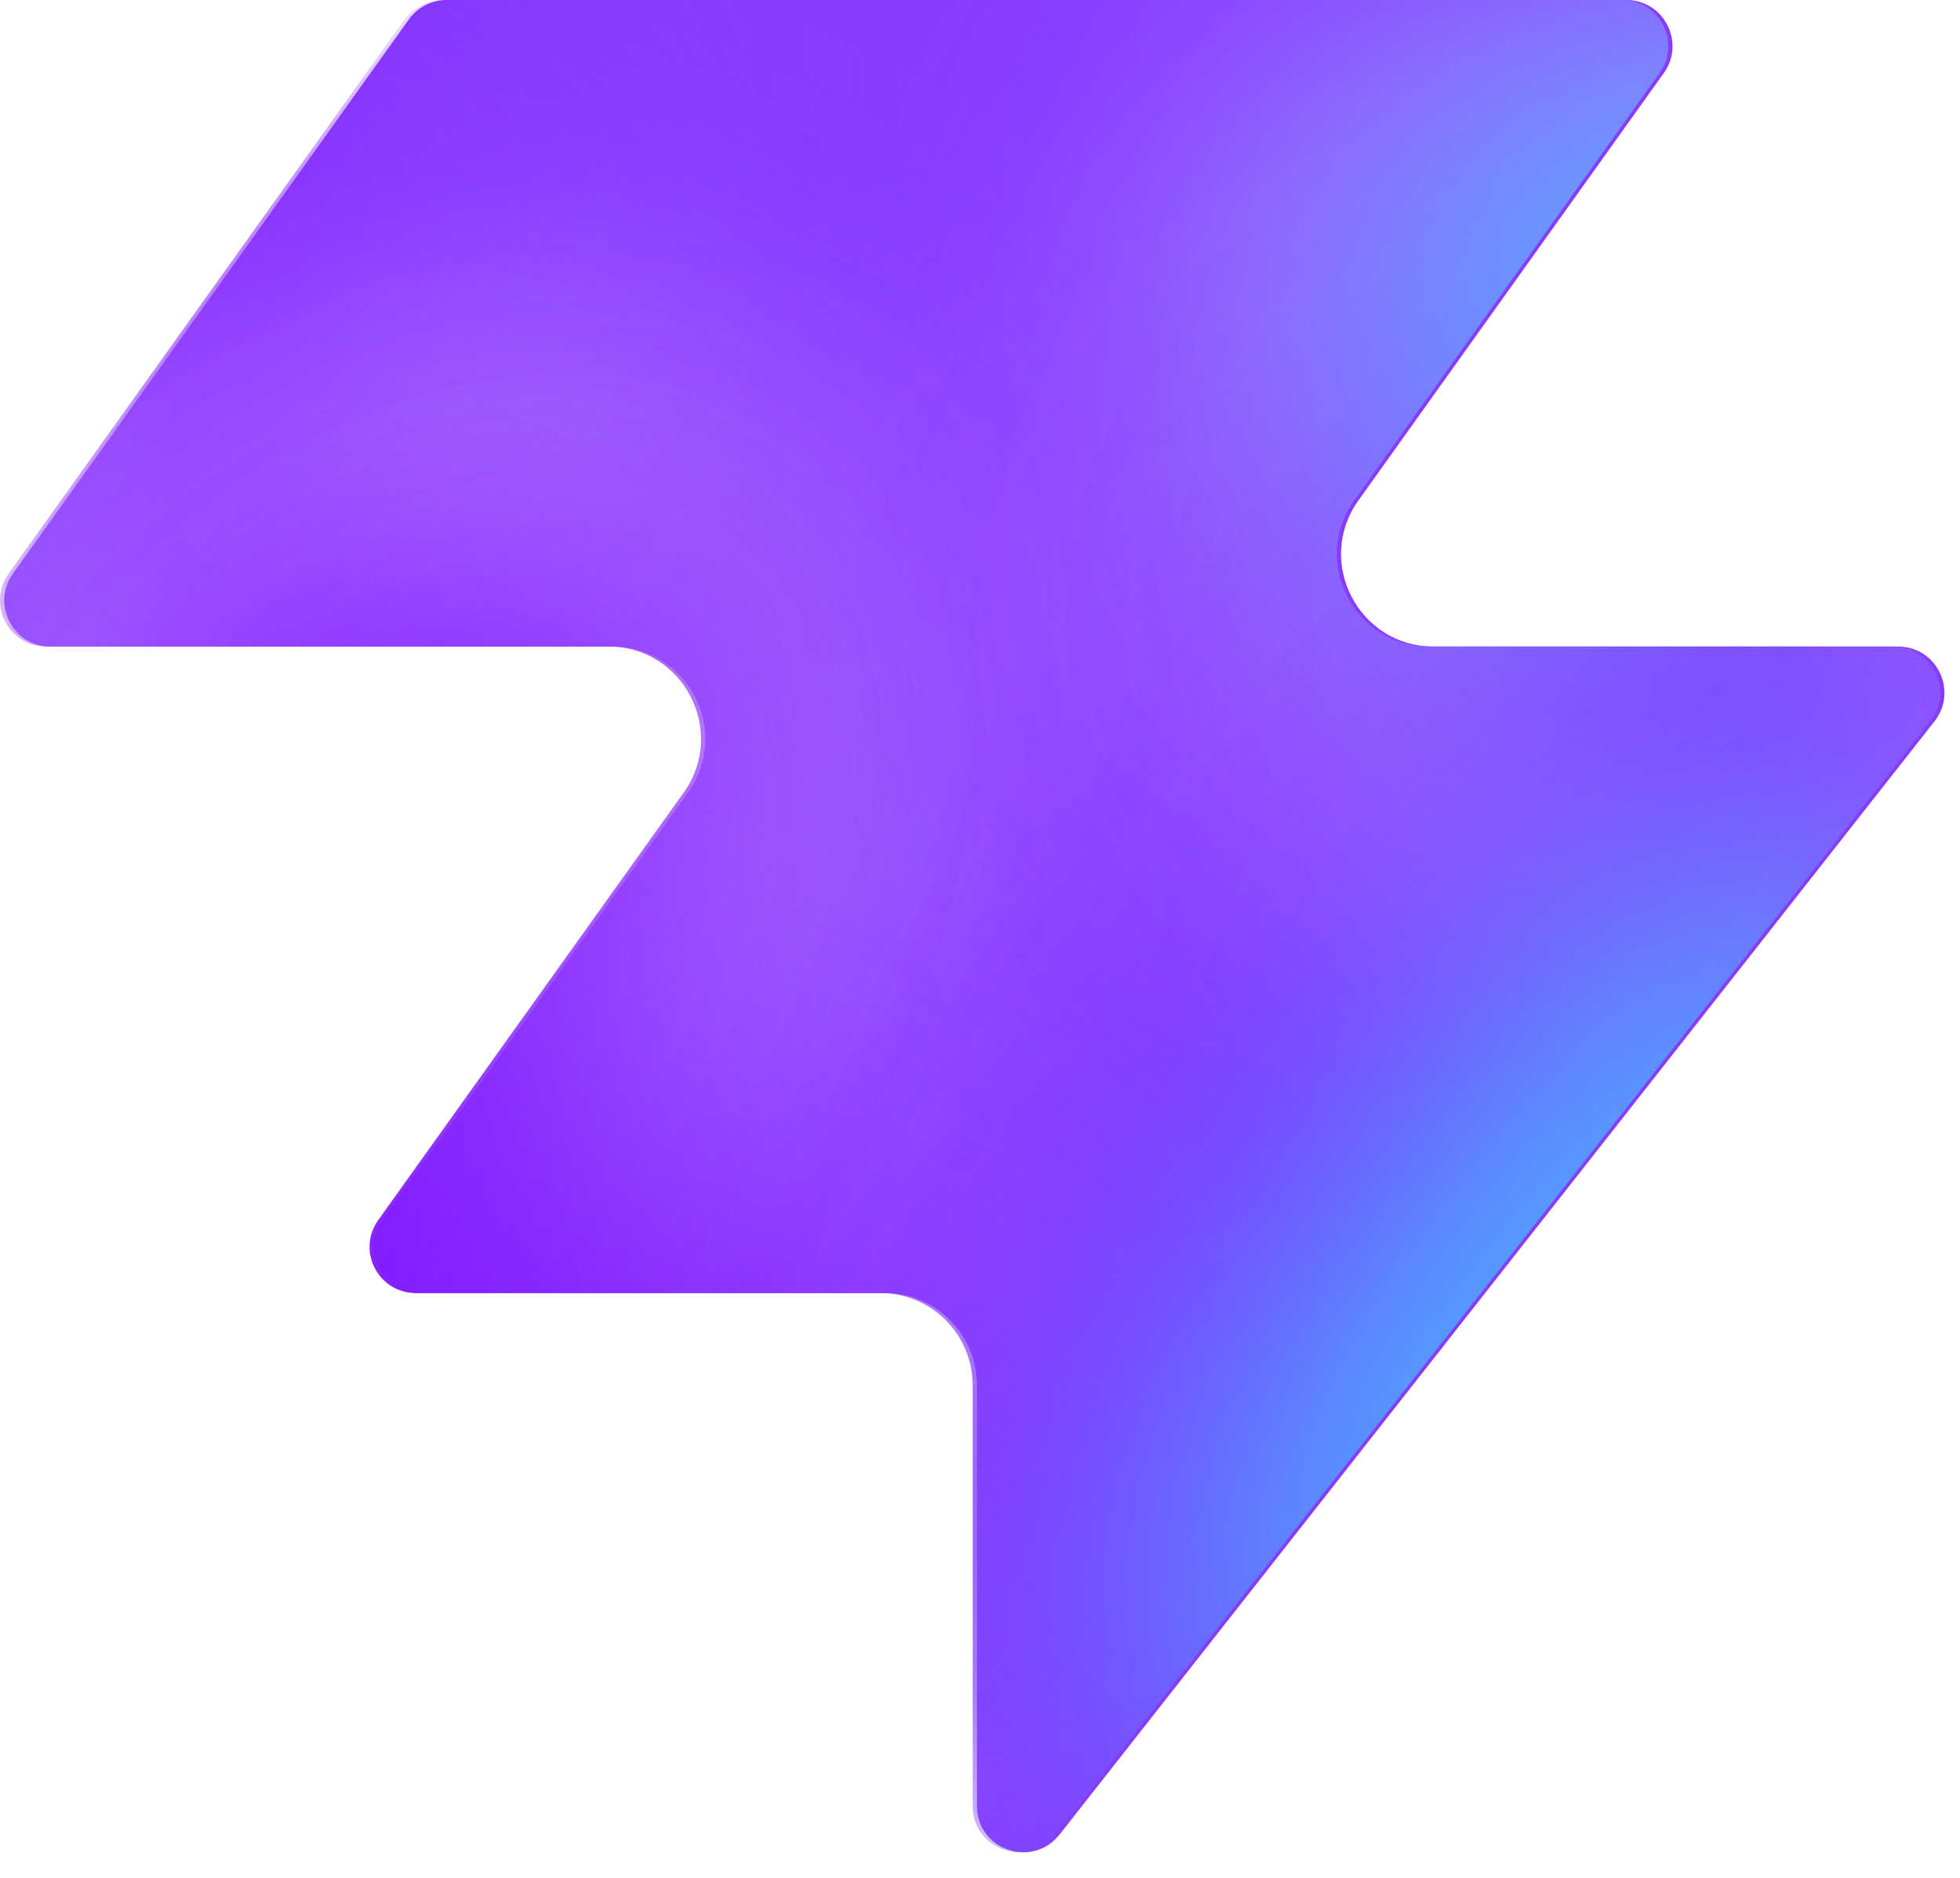
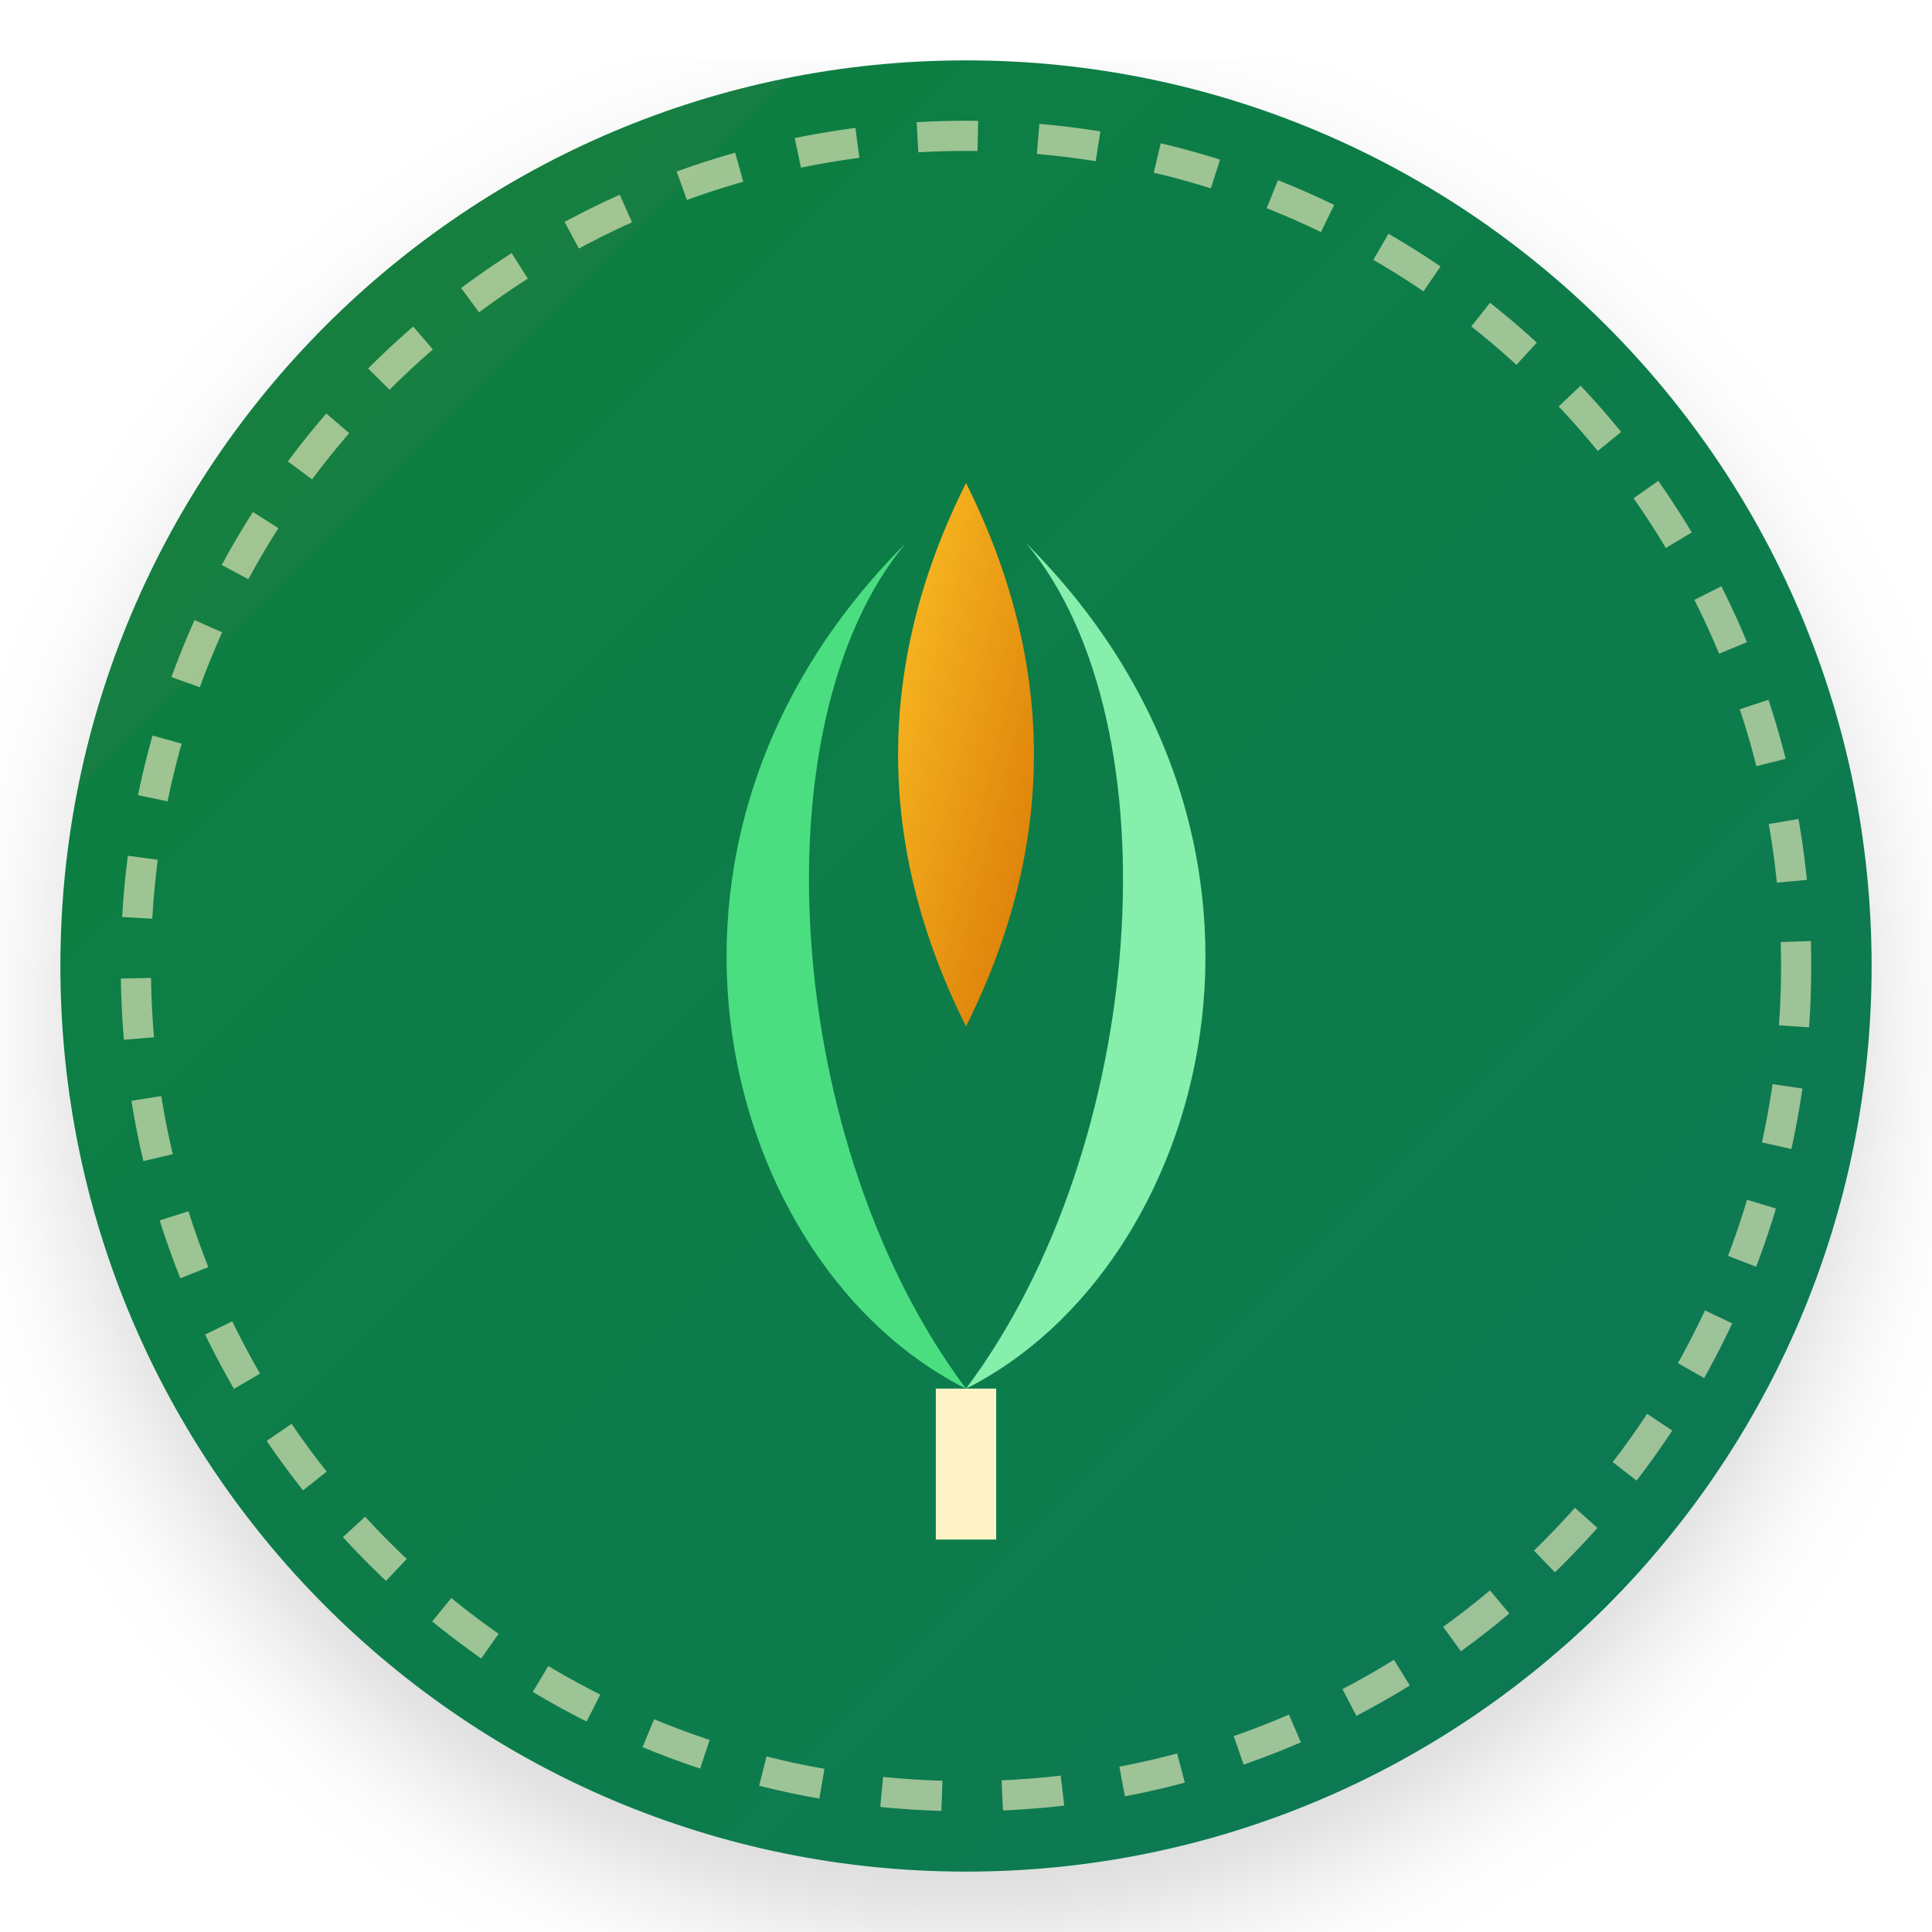
- <svg xmlns="http://www.w3.org/2000/svg" width="48" height="46" fill="none" viewBox="0 0 48 46">
-   <path fill="#863bff" d="M25.946 44.938c-.664.845-2.021.375-2.021-.698V33.937a2.26 2.26 0 0 0-2.262-2.262H10.287c-.92 0-1.456-1.04-.92-1.788l7.48-10.471c1.07-1.497 0-3.578-1.842-3.578H1.237c-.92 0-1.456-1.04-.92-1.788L10.013.474c.214-.297.556-.474.92-.474h28.894c.92 0 1.456 1.04.92 1.788l-7.48 10.471c-1.07 1.498 0 3.579 1.842 3.579h11.377c.943 0 1.473 1.088.89 1.83L25.947 44.94z" style="fill:#863bff;fill:color(display-p3 .525 .23 1);fill-opacity:1" />
-   <mask id="a" width="48" height="46" x="0" y="0" maskUnits="userSpaceOnUse" style="mask-type:alpha">
-     <path fill="#000" d="M25.842 44.938c-.664.844-2.021.375-2.021-.698V33.937a2.26 2.26 0 0 0-2.262-2.262H10.183c-.92 0-1.456-1.04-.92-1.788l7.48-10.471c1.07-1.498 0-3.579-1.842-3.579H1.133c-.92 0-1.456-1.04-.92-1.787L9.91.473c.214-.297.556-.474.92-.474h28.894c.92 0 1.456 1.04.92 1.788l-7.48 10.471c-1.07 1.498 0 3.578 1.842 3.578h11.377c.943 0 1.473 1.088.89 1.832L25.843 44.94z" style="fill:#000;fill-opacity:1" />
-   </mask>
-   <g mask="url(#a)">
-     <g filter="url(#b)">
-       <ellipse cx="5.508" cy="14.704" fill="#ede6ff" rx="5.508" ry="14.704" style="fill:#ede6ff;fill:color(display-p3 .927 .903 1);fill-opacity:1" transform="matrix(.00324 1 1 -.00324 -4.47 31.516)" />
-     </g>
-     <g filter="url(#c)">
-       <ellipse cx="10.399" cy="29.851" fill="#ede6ff" rx="10.399" ry="29.851" style="fill:#ede6ff;fill:color(display-p3 .927 .903 1);fill-opacity:1" transform="matrix(.00324 1 1 -.00324 -39.328 7.883)" />
-     </g>
-     <g filter="url(#d)">
-       <ellipse cx="5.508" cy="30.487" fill="#7e14ff" rx="5.508" ry="30.487" style="fill:#7e14ff;fill:color(display-p3 .492 .077 1);fill-opacity:1" transform="rotate(89.814 -25.913 -14.639)scale(1 -1)" />
-     </g>
-     <g filter="url(#e)">
-       <ellipse cx="5.508" cy="30.599" fill="#7e14ff" rx="5.508" ry="30.599" style="fill:#7e14ff;fill:color(display-p3 .492 .077 1);fill-opacity:1" transform="rotate(89.814 -32.644 -3.334)scale(1 -1)" />
-     </g>
-     <g filter="url(#f)">
-       <ellipse cx="5.508" cy="30.599" fill="#7e14ff" rx="5.508" ry="30.599" style="fill:#7e14ff;fill:color(display-p3 .492 .077 1);fill-opacity:1" transform="matrix(.00324 1 1 -.00324 -34.34 30.47)" />
-     </g>
-     <g filter="url(#g)">
-       <ellipse cx="14.072" cy="22.078" fill="#ede6ff" rx="14.072" ry="22.078" style="fill:#ede6ff;fill:color(display-p3 .927 .903 1);fill-opacity:1" transform="rotate(93.35 24.506 48.493)scale(-1 1)" />
-     </g>
-     <g filter="url(#h)">
-       <ellipse cx="3.47" cy="21.501" fill="#7e14ff" rx="3.47" ry="21.501" style="fill:#7e14ff;fill:color(display-p3 .492 .077 1);fill-opacity:1" transform="rotate(89.009 28.708 47.59)scale(-1 1)" />
-     </g>
-     <g filter="url(#i)">
-       <ellipse cx="3.47" cy="21.501" fill="#7e14ff" rx="3.47" ry="21.501" style="fill:#7e14ff;fill:color(display-p3 .492 .077 1);fill-opacity:1" transform="rotate(89.009 28.708 47.59)scale(-1 1)" />
-     </g>
-     <g filter="url(#j)">
-       <ellipse cx=".387" cy="8.972" fill="#7e14ff" rx="4.407" ry="29.108" style="fill:#7e14ff;fill:color(display-p3 .492 .077 1);fill-opacity:1" transform="rotate(39.51 .387 8.972)" />
-     </g>
-     <g filter="url(#k)">
-       <ellipse cx="47.523" cy="-6.092" fill="#7e14ff" rx="4.407" ry="29.108" style="fill:#7e14ff;fill:color(display-p3 .492 .077 1);fill-opacity:1" transform="rotate(37.892 47.523 -6.092)" />
-     </g>
-     <g filter="url(#l)">
-       <ellipse cx="41.412" cy="6.333" fill="#47bfff" rx="5.971" ry="9.665" style="fill:#47bfff;fill:color(display-p3 .28 .748 1);fill-opacity:1" transform="rotate(37.892 41.412 6.333)" />
-     </g>
-     <g filter="url(#m)">
-       <ellipse cx="-1.879" cy="38.332" fill="#7e14ff" rx="4.407" ry="29.108" style="fill:#7e14ff;fill:color(display-p3 .492 .077 1);fill-opacity:1" transform="rotate(37.892 -1.88 38.332)" />
-     </g>
-     <g filter="url(#n)">
-       <ellipse cx="-1.879" cy="38.332" fill="#7e14ff" rx="4.407" ry="29.108" style="fill:#7e14ff;fill:color(display-p3 .492 .077 1);fill-opacity:1" transform="rotate(37.892 -1.88 38.332)" />
-     </g>
-     <g filter="url(#o)">
-       <ellipse cx="35.651" cy="29.907" fill="#7e14ff" rx="4.407" ry="29.108" style="fill:#7e14ff;fill:color(display-p3 .492 .077 1);fill-opacity:1" transform="rotate(37.892 35.651 29.907)" />
-     </g>
-     <g filter="url(#p)">
-       <ellipse cx="38.418" cy="32.4" fill="#47bfff" rx="5.971" ry="15.297" style="fill:#47bfff;fill:color(display-p3 .28 .748 1);fill-opacity:1" transform="rotate(37.892 38.418 32.4)" />
-     </g>
-   </g>
+ <svg xmlns="http://www.w3.org/2000/svg" viewBox="0 0 64 64" width="64" height="64">
  <defs>
-     <filter id="b" width="60.045" height="41.654" x="-19.77" y="16.149" color-interpolation-filters="sRGB" filterUnits="userSpaceOnUse">
-       <feFlood flood-opacity="0" result="BackgroundImageFix" />
-       <feBlend in="SourceGraphic" in2="BackgroundImageFix" result="shape" />
-       <feGaussianBlur result="effect1_foregroundBlur_2002_17158" stdDeviation="7.659" />
-     </filter>
-     <filter id="c" width="90.34" height="51.437" x="-54.613" y="-7.533" color-interpolation-filters="sRGB" filterUnits="userSpaceOnUse">
-       <feFlood flood-opacity="0" result="BackgroundImageFix" />
-       <feBlend in="SourceGraphic" in2="BackgroundImageFix" result="shape" />
-       <feGaussianBlur result="effect1_foregroundBlur_2002_17158" stdDeviation="7.659" />
-     </filter>
-     <filter id="d" width="79.355" height="29.4" x="-49.64" y="2.03" color-interpolation-filters="sRGB" filterUnits="userSpaceOnUse">
-       <feFlood flood-opacity="0" result="BackgroundImageFix" />
-       <feBlend in="SourceGraphic" in2="BackgroundImageFix" result="shape" />
-       <feGaussianBlur result="effect1_foregroundBlur_2002_17158" stdDeviation="4.596" />
-     </filter>
-     <filter id="e" width="79.579" height="29.4" x="-45.045" y="20.029" color-interpolation-filters="sRGB" filterUnits="userSpaceOnUse">
-       <feFlood flood-opacity="0" result="BackgroundImageFix" />
-       <feBlend in="SourceGraphic" in2="BackgroundImageFix" result="shape" />
-       <feGaussianBlur result="effect1_foregroundBlur_2002_17158" stdDeviation="4.596" />
-     </filter>
-     <filter id="f" width="79.579" height="29.4" x="-43.513" y="21.178" color-interpolation-filters="sRGB" filterUnits="userSpaceOnUse">
-       <feFlood flood-opacity="0" result="BackgroundImageFix" />
-       <feBlend in="SourceGraphic" in2="BackgroundImageFix" result="shape" />
-       <feGaussianBlur result="effect1_foregroundBlur_2002_17158" stdDeviation="4.596" />
-     </filter>
-     <filter id="g" width="74.749" height="58.852" x="15.756" y="-17.901" color-interpolation-filters="sRGB" filterUnits="userSpaceOnUse">
-       <feFlood flood-opacity="0" result="BackgroundImageFix" />
-       <feBlend in="SourceGraphic" in2="BackgroundImageFix" result="shape" />
-       <feGaussianBlur result="effect1_foregroundBlur_2002_17158" stdDeviation="7.659" />
-     </filter>
-     <filter id="h" width="61.377" height="25.362" x="23.548" y="2.284" color-interpolation-filters="sRGB" filterUnits="userSpaceOnUse">
-       <feFlood flood-opacity="0" result="BackgroundImageFix" />
-       <feBlend in="SourceGraphic" in2="BackgroundImageFix" result="shape" />
-       <feGaussianBlur result="effect1_foregroundBlur_2002_17158" stdDeviation="4.596" />
-     </filter>
-     <filter id="i" width="61.377" height="25.362" x="23.548" y="2.284" color-interpolation-filters="sRGB" filterUnits="userSpaceOnUse">
-       <feFlood flood-opacity="0" result="BackgroundImageFix" />
-       <feBlend in="SourceGraphic" in2="BackgroundImageFix" result="shape" />
-       <feGaussianBlur result="effect1_foregroundBlur_2002_17158" stdDeviation="4.596" />
-     </filter>
-     <filter id="j" width="56.045" height="63.649" x="-27.636" y="-22.853" color-interpolation-filters="sRGB" filterUnits="userSpaceOnUse">
-       <feFlood flood-opacity="0" result="BackgroundImageFix" />
-       <feBlend in="SourceGraphic" in2="BackgroundImageFix" result="shape" />
-       <feGaussianBlur result="effect1_foregroundBlur_2002_17158" stdDeviation="4.596" />
-     </filter>
-     <filter id="k" width="54.814" height="64.646" x="20.116" y="-38.415" color-interpolation-filters="sRGB" filterUnits="userSpaceOnUse">
-       <feFlood flood-opacity="0" result="BackgroundImageFix" />
-       <feBlend in="SourceGraphic" in2="BackgroundImageFix" result="shape" />
-       <feGaussianBlur result="effect1_foregroundBlur_2002_17158" stdDeviation="4.596" />
-     </filter>
-     <filter id="l" width="33.541" height="35.313" x="24.641" y="-11.323" color-interpolation-filters="sRGB" filterUnits="userSpaceOnUse">
-       <feFlood flood-opacity="0" result="BackgroundImageFix" />
-       <feBlend in="SourceGraphic" in2="BackgroundImageFix" result="shape" />
-       <feGaussianBlur result="effect1_foregroundBlur_2002_17158" stdDeviation="4.596" />
-     </filter>
-     <filter id="m" width="54.814" height="64.646" x="-29.286" y="6.009" color-interpolation-filters="sRGB" filterUnits="userSpaceOnUse">
-       <feFlood flood-opacity="0" result="BackgroundImageFix" />
-       <feBlend in="SourceGraphic" in2="BackgroundImageFix" result="shape" />
-       <feGaussianBlur result="effect1_foregroundBlur_2002_17158" stdDeviation="4.596" />
-     </filter>
-     <filter id="n" width="54.814" height="64.646" x="-29.286" y="6.009" color-interpolation-filters="sRGB" filterUnits="userSpaceOnUse">
-       <feFlood flood-opacity="0" result="BackgroundImageFix" />
-       <feBlend in="SourceGraphic" in2="BackgroundImageFix" result="shape" />
-       <feGaussianBlur result="effect1_foregroundBlur_2002_17158" stdDeviation="4.596" />
-     </filter>
-     <filter id="o" width="54.814" height="64.646" x="8.244" y="-2.416" color-interpolation-filters="sRGB" filterUnits="userSpaceOnUse">
-       <feFlood flood-opacity="0" result="BackgroundImageFix" />
-       <feBlend in="SourceGraphic" in2="BackgroundImageFix" result="shape" />
-       <feGaussianBlur result="effect1_foregroundBlur_2002_17158" stdDeviation="4.596" />
-     </filter>
-     <filter id="p" width="39.409" height="43.623" x="18.713" y="10.588" color-interpolation-filters="sRGB" filterUnits="userSpaceOnUse">
-       <feFlood flood-opacity="0" result="BackgroundImageFix" />
-       <feBlend in="SourceGraphic" in2="BackgroundImageFix" result="shape" />
-       <feGaussianBlur result="effect1_foregroundBlur_2002_17158" stdDeviation="4.596" />
+     <linearGradient id="gradEmerald" x1="0%" y1="0%" x2="100%" y2="100%">
+       <stop offset="0%" stop-color="#15803D" />
+       <stop offset="100%" stop-color="#047857" />
+     </linearGradient>
+     <linearGradient id="gradGold" x1="0%" y1="0%" x2="100%" y2="100%">
+       <stop offset="0%" stop-color="#FBBF24" />
+       <stop offset="100%" stop-color="#D97706" />
+     </linearGradient>
+     <filter id="shadow" x="-10%" y="-10%" width="120%" height="120%">
+       <feDropShadow dx="0" dy="2" stdDeviation="2" flood-color="#000" flood-opacity="0.15" />
    </filter>
  </defs>
+   <circle cx="32" cy="32" r="30" fill="url(#gradEmerald)" filter="url(#shadow)" />
+   <circle cx="32" cy="32" r="27.5" fill="none" stroke="#FEF3C7" stroke-width="1" stroke-dasharray="2 2" opacity="0.6" />
+   <path d="M32 46 C24 42 20 28 30 18 C25 24 26 38 32 46 Z" fill="#4ADE80" />
+   <path d="M32 46 C40 42 44 28 34 18 C39 24 38 38 32 46 Z" fill="#86EFAC" />
+   <path d="M32 16 C29 22 29 28 32 34 C35 28 35 22 32 16 Z" fill="url(#gradGold)" />
+   <path d="M31 46 L33 46 L33 51 L31 51 Z" fill="#FEF3C7" />
</svg>
